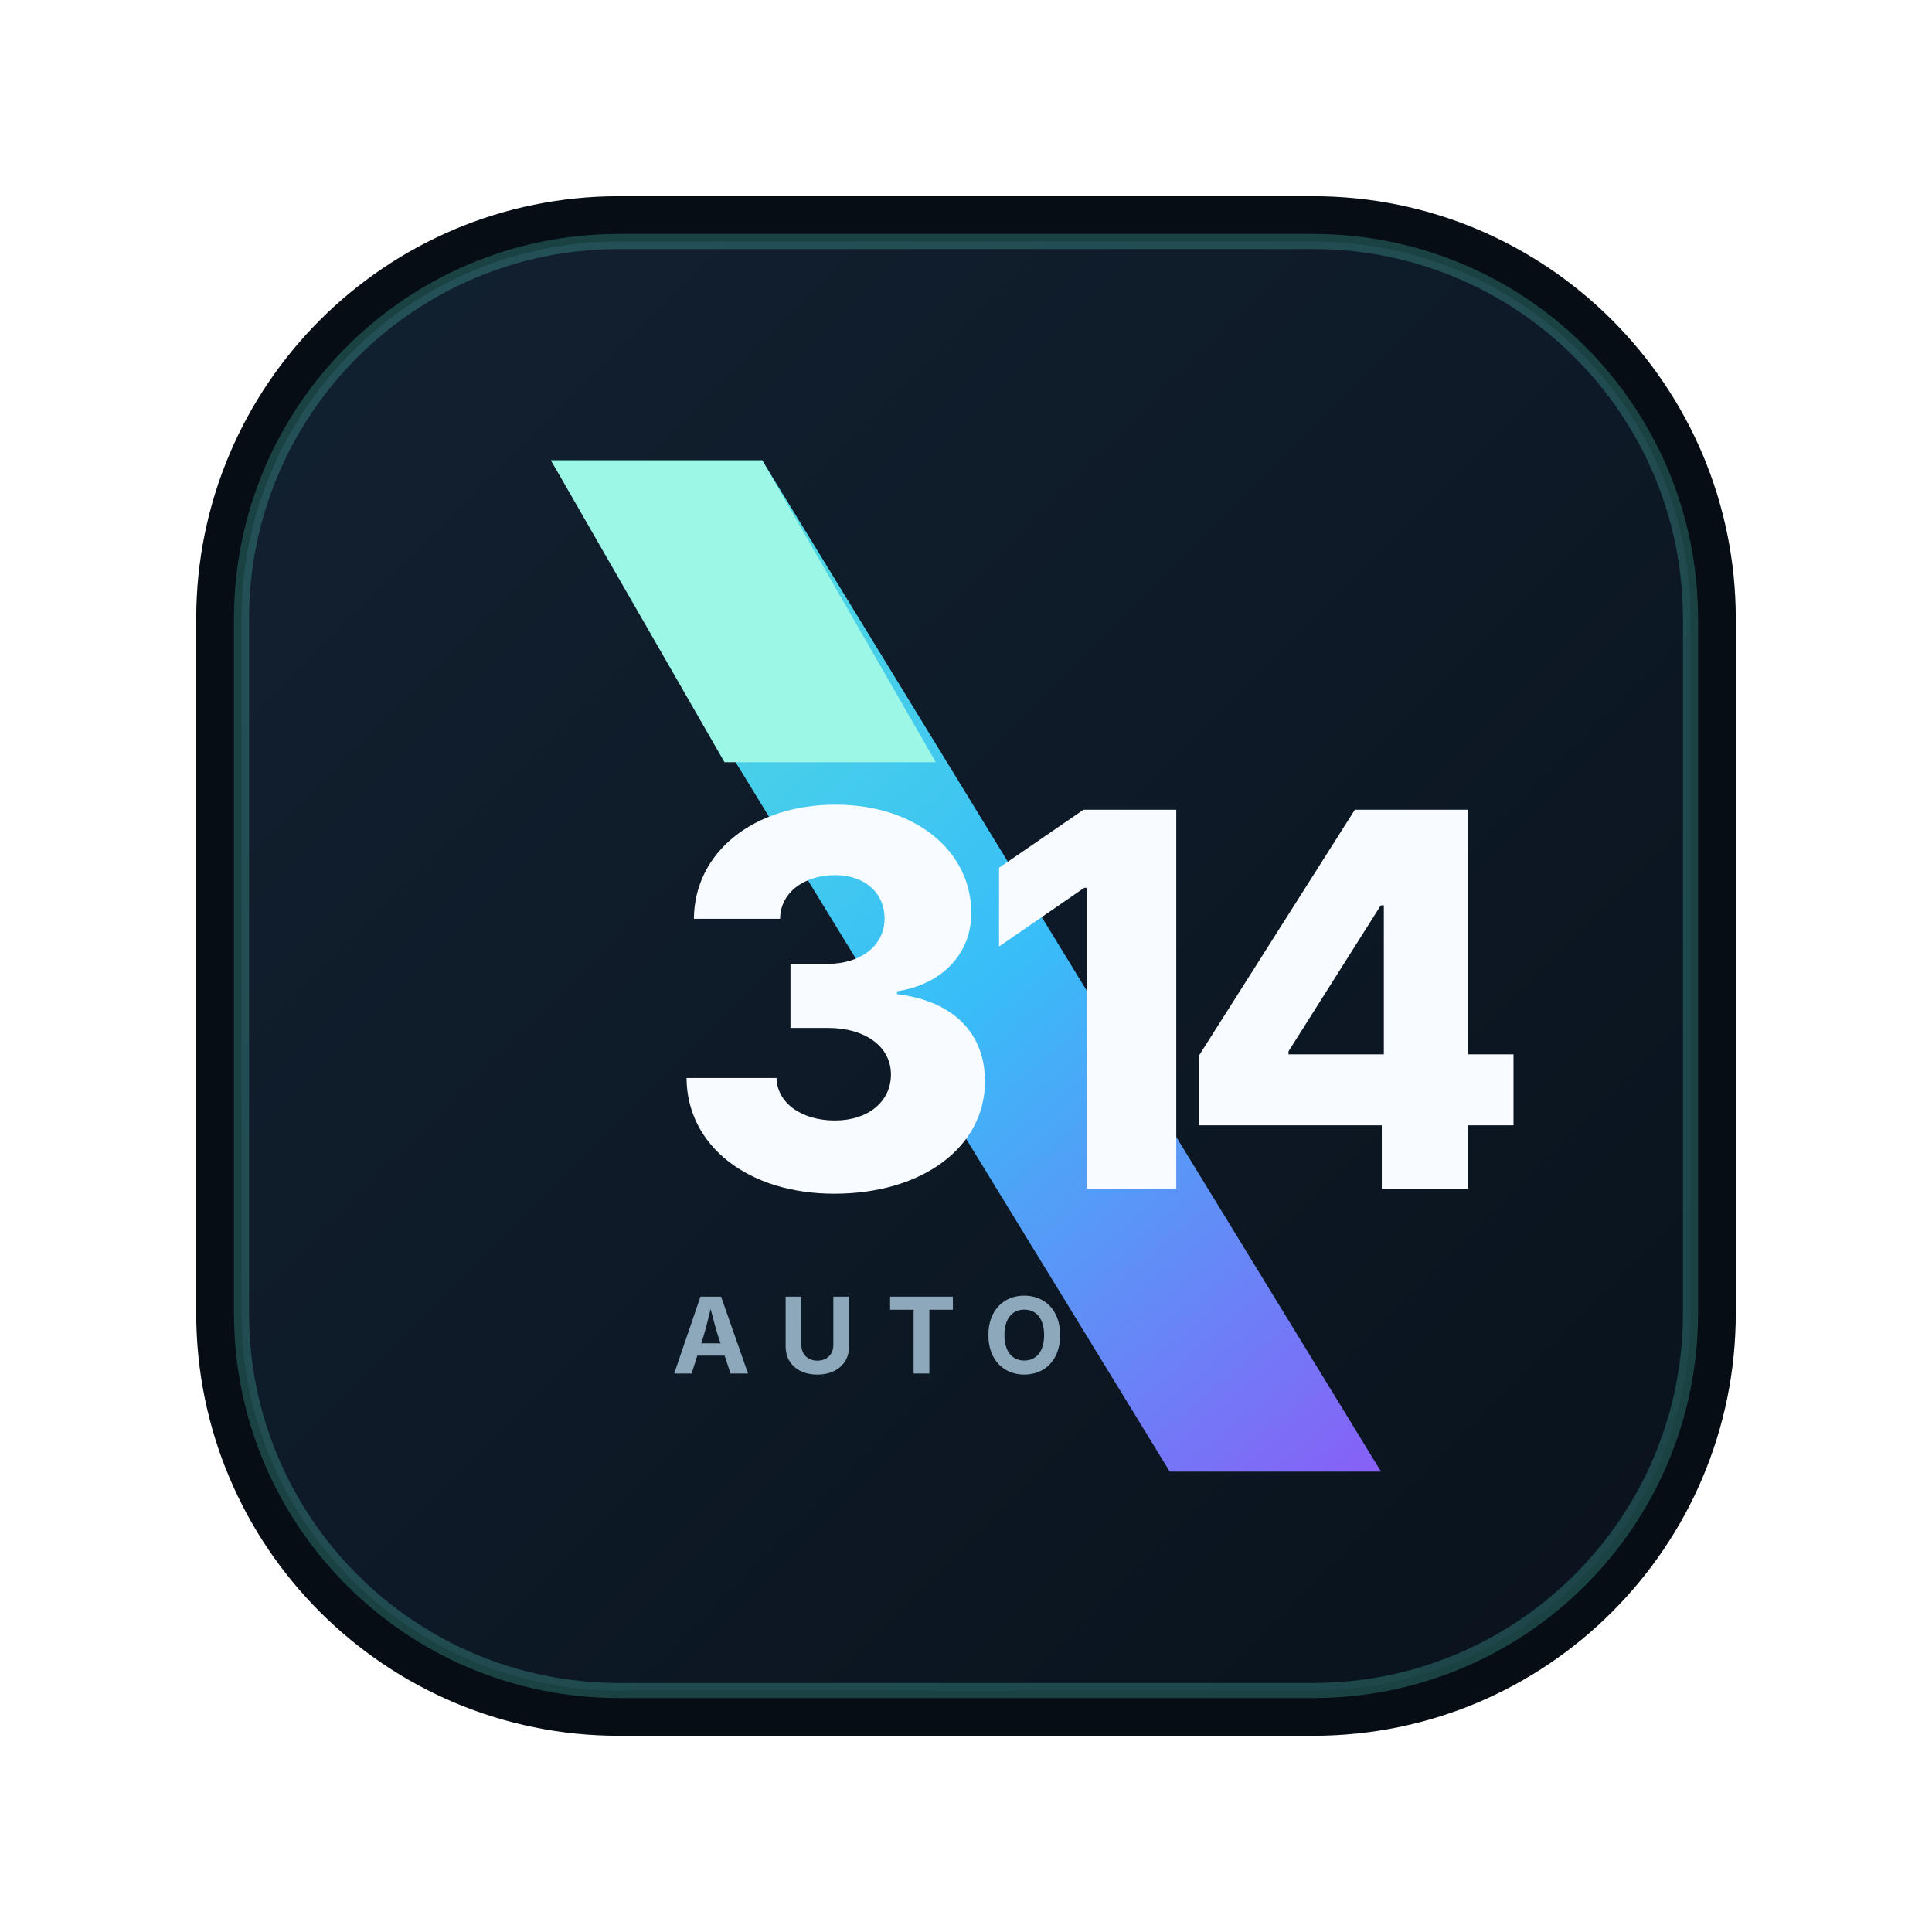
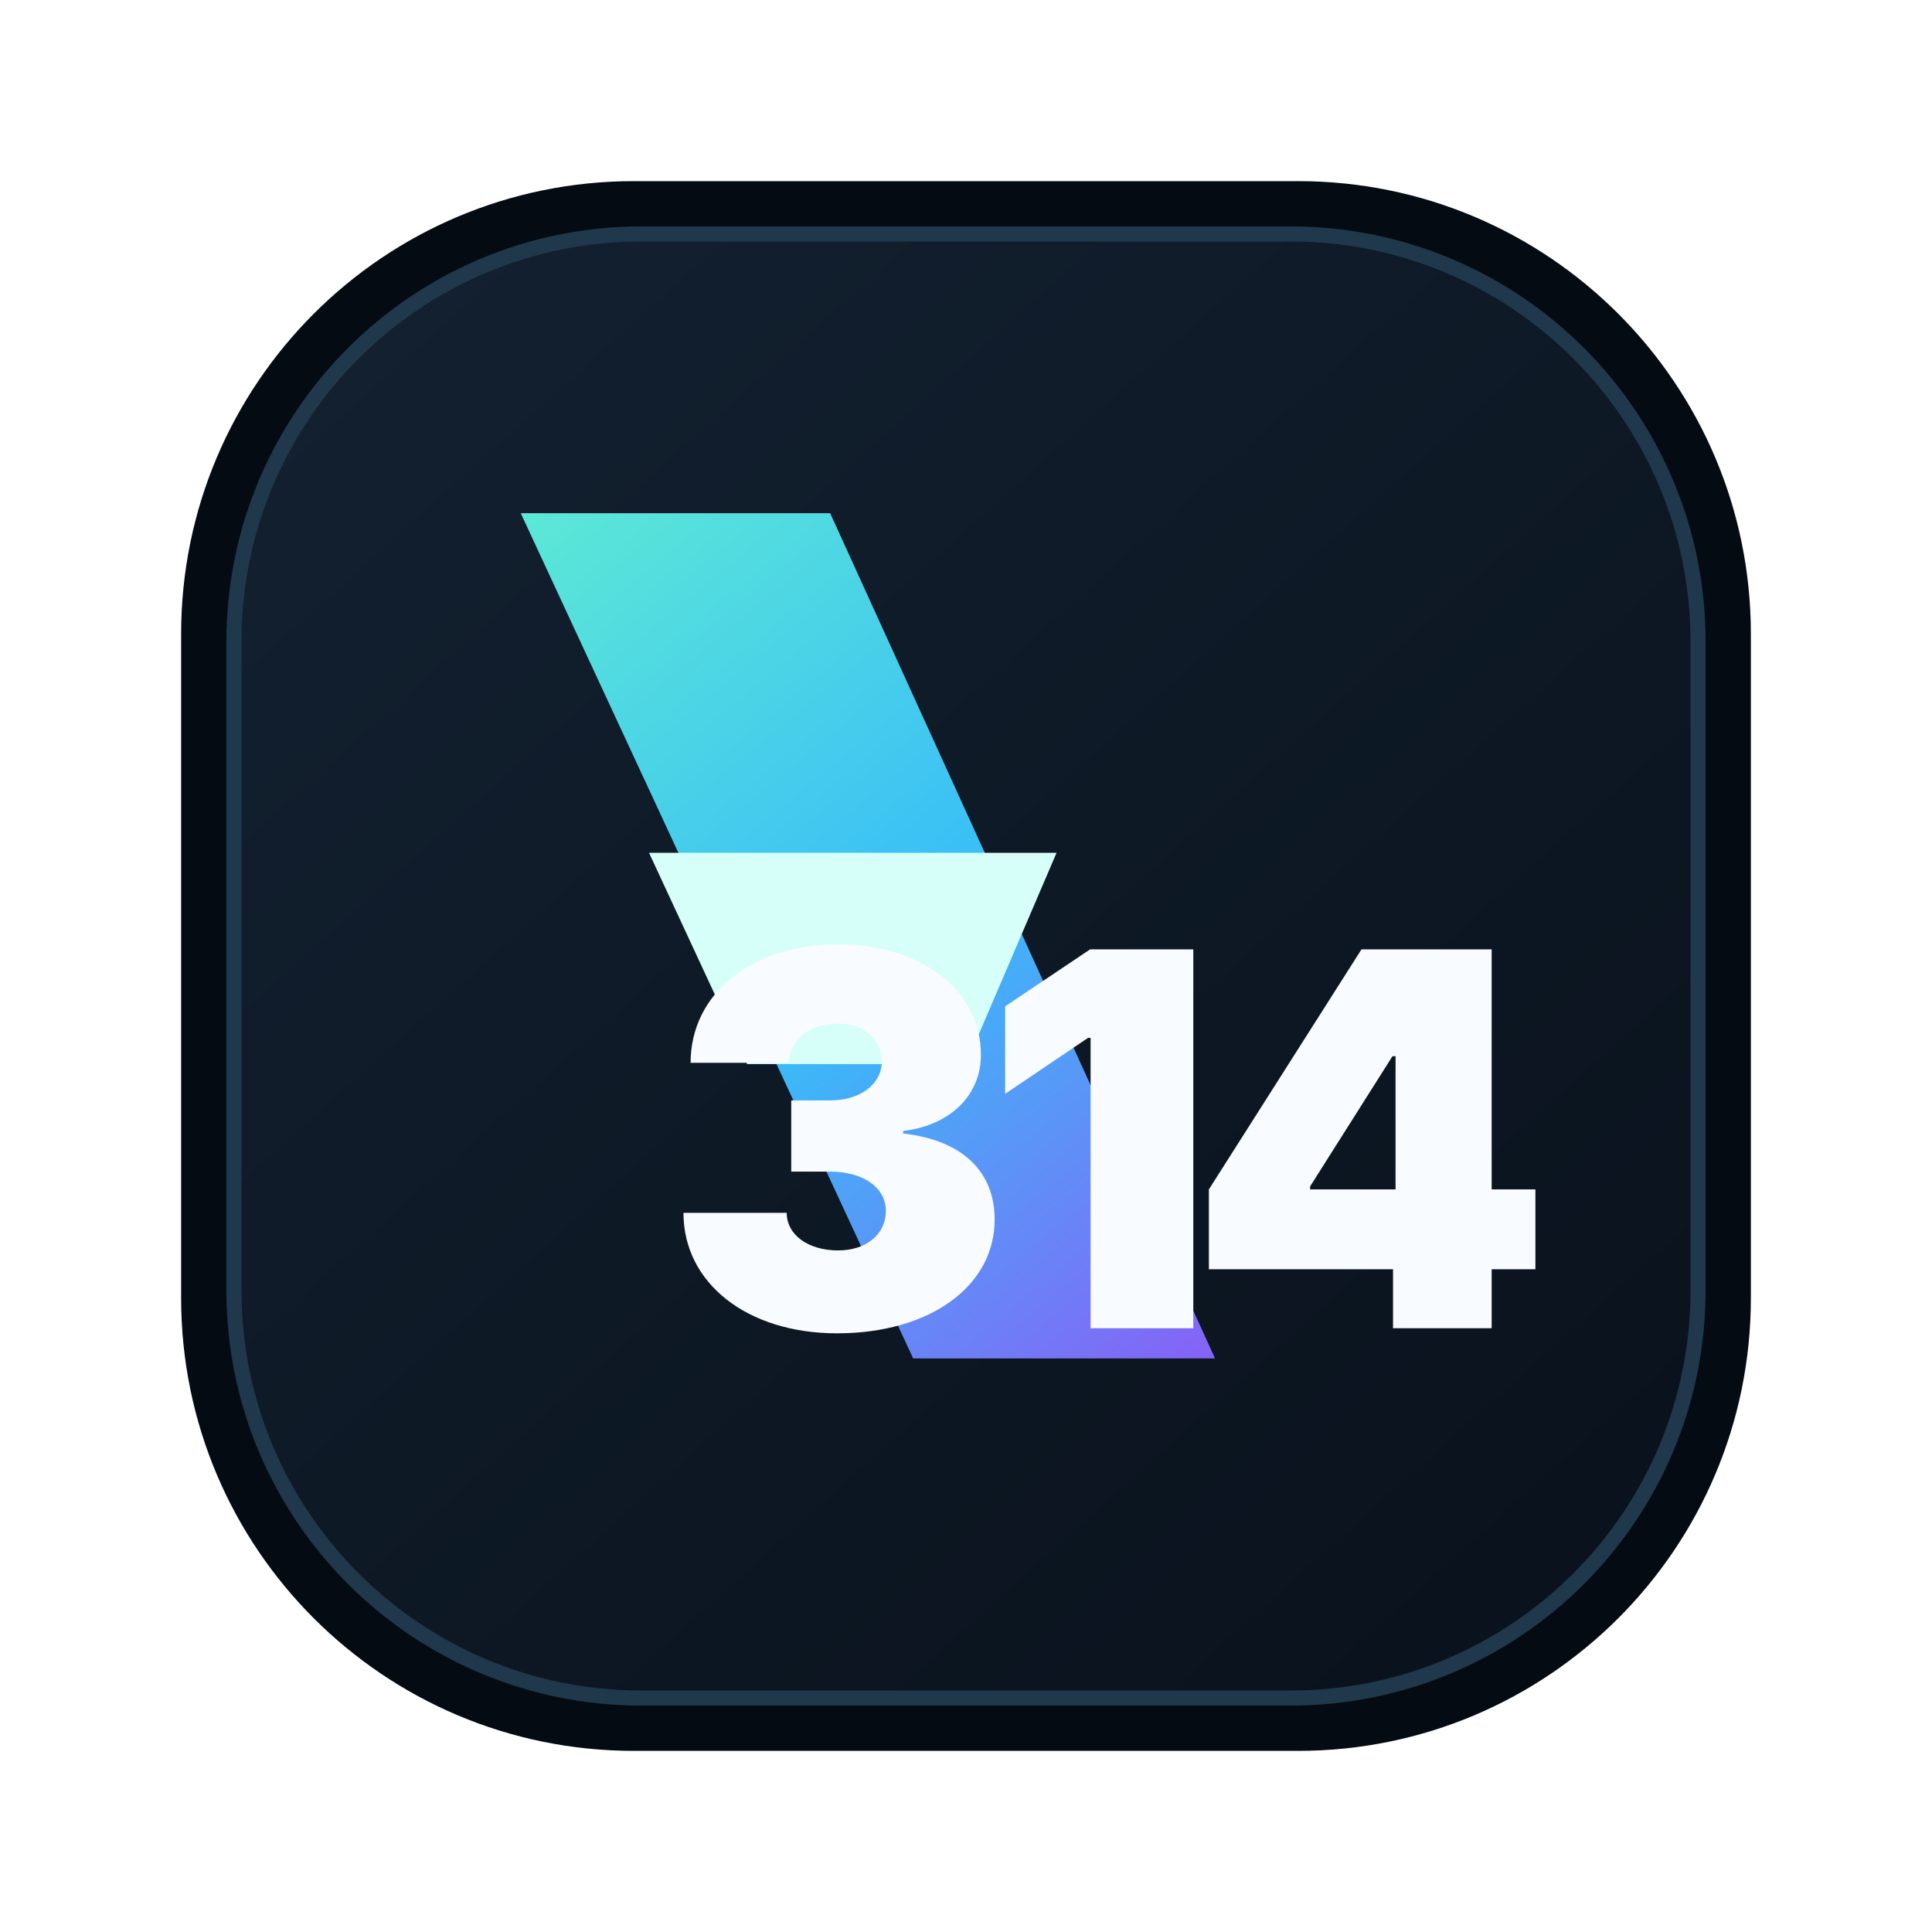
<svg xmlns="http://www.w3.org/2000/svg" width="512" height="512" viewBox="0 0 512 512" fill="none">
  <defs>
-     <linearGradient id="panel" x1="64" y1="64" x2="448" y2="448" gradientUnits="userSpaceOnUse">
-       <stop stop-color="#122131" />
-       <stop offset="1" stop-color="#09121C" />
+     <linearGradient id="bg" x1="74" y1="58" x2="430" y2="454" gradientUnits="userSpaceOnUse">
+       <stop stop-color="#132131" />
+       <stop offset="1" stop-color="#09111B" />
    </linearGradient>
-     <linearGradient id="beam" x1="126" y1="100" x2="374" y2="392" gradientUnits="userSpaceOnUse">
+     <linearGradient id="accent" x1="142" y1="124" x2="336" y2="360" gradientUnits="userSpaceOnUse">
      <stop stop-color="#5EEAD4" />
-       <stop offset="0.55" stop-color="#38BDF8" />
+       <stop offset="0.52" stop-color="#38BDF8" />
      <stop offset="1" stop-color="#8B5CF6" />
    </linearGradient>
  </defs>
-   <rect x="52" y="52" width="408" height="408" rx="112" fill="#060D14" />
-   <rect x="64" y="64" width="384" height="384" rx="100" fill="url(#panel)" stroke="rgba(94,234,212,0.24)" stroke-width="4" />
-   <path d="M146 122H202L366 390H310L146 122Z" fill="url(#beam)" />
-   <path d="M146 122H202L248 202H192L146 122Z" fill="#9CF7E7" />
-   <text x="176" y="315" fill="#F8FBFF" font-size="138" font-weight="800" font-family="Inter, Arial, sans-serif" letter-spacing="-8">314</text>
-   <text x="178" y="364" fill="#8EA8BB" font-size="28" font-weight="700" font-family="Inter, Arial, sans-serif" letter-spacing="8">AUTO</text>
+   <rect x="48" y="48" width="416" height="416" rx="120" fill="#050B12" />
+   <rect x="62" y="62" width="388" height="388" rx="108" fill="url(#bg)" stroke="#1F384B" stroke-width="4" />
+   <path d="M138 136H220L322 360H242L138 136Z" fill="url(#accent)" />
+   <path d="M172 226H280L256 282H198L172 226Z" fill="#D5FFF8" />
+   <text x="176" y="352" fill="#F8FBFF" font-size="138" font-weight="900" font-family="Inter, Arial, sans-serif" letter-spacing="-8">314</text>
</svg>
